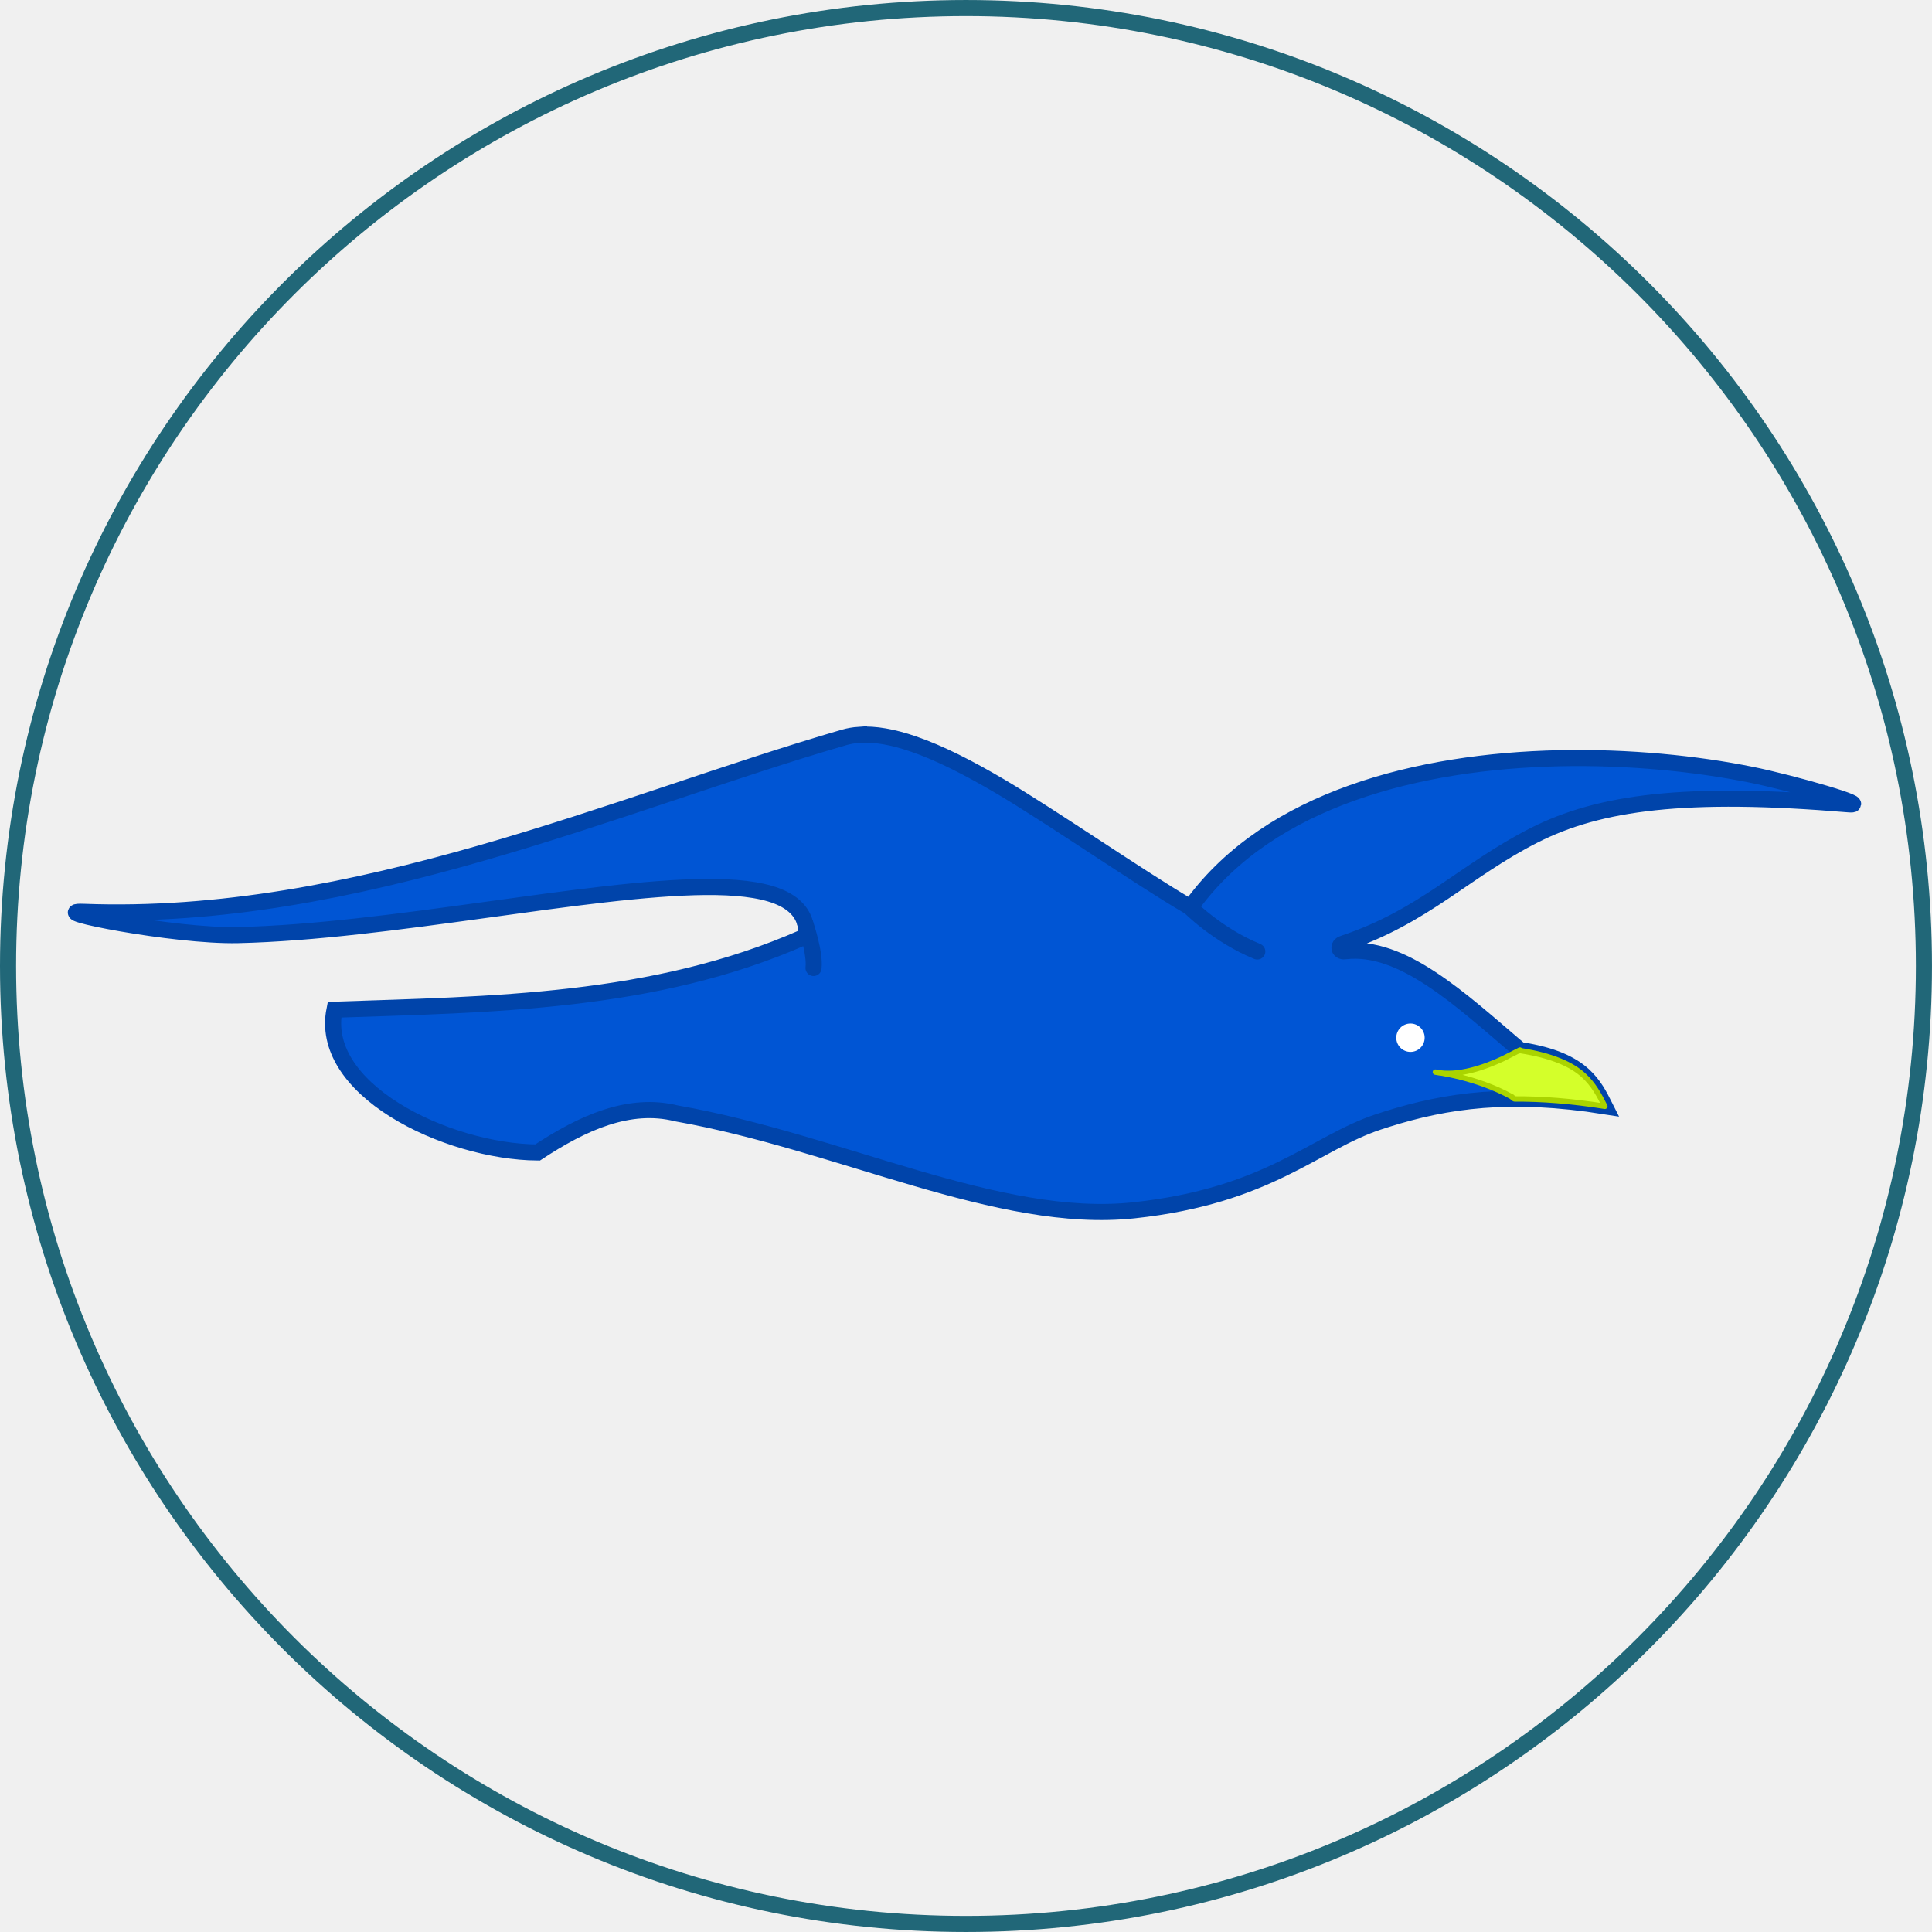
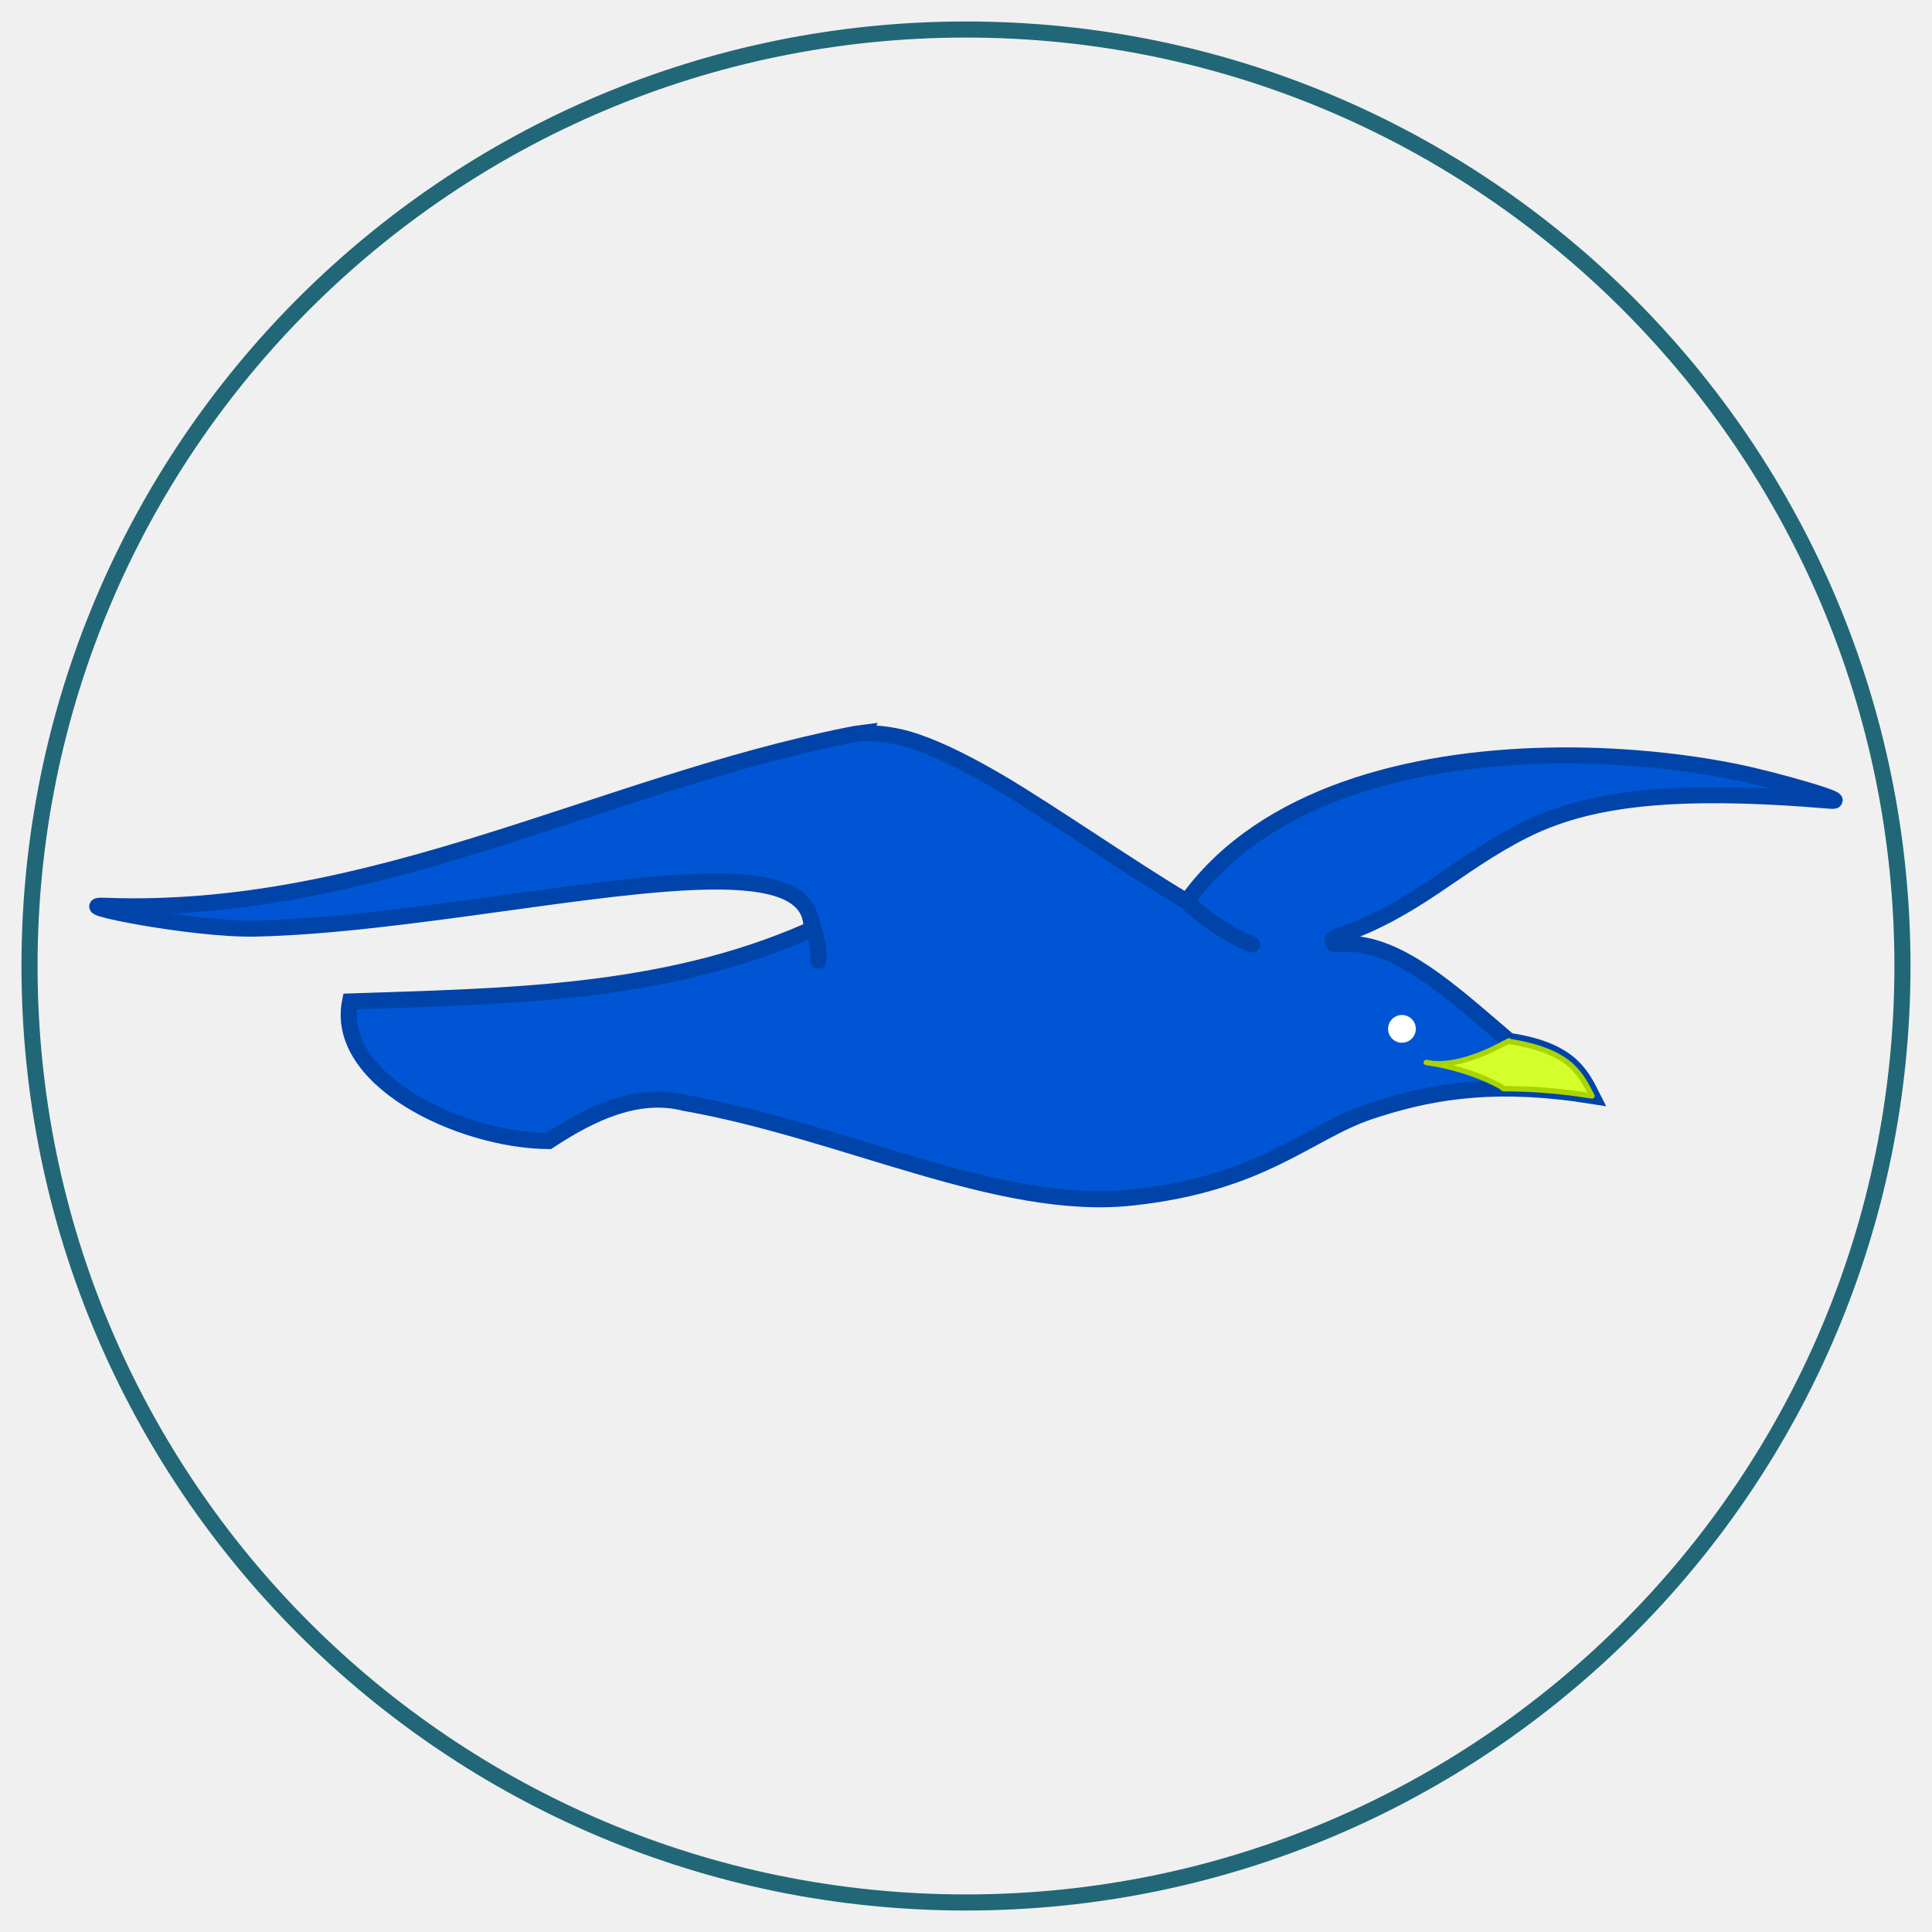
<svg xmlns="http://www.w3.org/2000/svg" id="svg2" viewBox="0 0 90.001 90" height="25.4mm" width="25.4mm" version="1.1">
  <defs id="defs4">/&gt;</defs>
-   <circle style="opacity:1;fill:none;fill-opacity:1;stroke:#216778;stroke-width:0.75;stroke-linecap:round;stroke-linejoin:round;stroke-miterlimit:4;stroke-dasharray:none" id="path3817" cx="45" cy="45" r="44.625" />
-   <g id="g4189">
-     <path style="fill:#0055d4;stroke:#0044aa;stroke-width:0.75" d="m 40.021,34.231 c -0.246,0.017 -0.481,0.057 -0.702,0.121 -10.511,3.054 -22.731,8.606 -35.431,8.125 -1.88,-0.071 4.2,1.153 7.204,1.084 3.513,-0.081 7.585,-0.63 11.469,-1.166 3.875,-0.534 7.571,-1.056 10.302,-1.076 1.363,-0.01 2.512,0.105 3.332,0.421 0.833,0.321 1.359,0.871 1.373,1.718 3.53e-4,0.022 0.001,0.042 -0.003,0.064 -0.003,0.021 -0.012,0.043 -0.023,0.061 -0.012,0.018 -0.026,0.033 -0.044,0.046 -0.018,0.012 -0.039,0.021 -0.059,0.03 -6.981,3.087 -14.589,3.125 -21.857,3.377 -0.178,0.893 0.024,1.732 0.499,2.501 0.504,0.816 1.315,1.551 2.303,2.17 1.958,1.227 4.561,1.966 6.659,1.98 2.085,-1.377 4.271,-2.374 6.478,-1.819 7.601,1.342 15.005,5.186 21.295,4.513 6.29,-0.672 8.418,-3.134 11.392,-4.117 0.134,-0.044 0.268,-0.088 0.402,-0.13 2.778,-0.876 5.734,-1.302 10.151,-0.602 -0.261,-0.52 -0.519,-1.01 -0.985,-1.439 -0.548,-0.505 -1.4,-0.936 -2.924,-1.171 -0.016,-0.003 -0.033,-0.007 -0.048,-0.013 -0.015,-0.007 -0.028,-0.017 -0.04,-0.027 -1.377,-1.173 -2.735,-2.394 -4.094,-3.286 -1.359,-0.893 -2.684,-1.434 -3.987,-1.285 -0.057,0.007 -0.116,0.012 -0.171,-0.008 -0.027,-0.01 -0.052,-0.025 -0.072,-0.046 -0.02,-0.021 -0.034,-0.047 -0.04,-0.076 -0.006,-0.028 -0.005,-0.059 0.004,-0.086 0.009,-0.027 0.026,-0.051 0.047,-0.072 0.041,-0.04 0.096,-0.061 0.151,-0.079 3.74,-1.245 5.646,-3.403 8.868,-5.035 3.045,-1.543 7.059,-2.077 14.642,-1.441 1.152,0.097 -2.616,-0.993 -4.536,-1.379 -2.556,-0.515 -5.7,-0.839 -8.956,-0.767 -6.528,0.145 -13.44,1.883 -17.054,6.797 -0.016,0.021 -0.032,0.043 -0.052,0.06 -0.02,0.017 -0.044,0.03 -0.07,0.035 -0.026,0.005 -0.054,0.003 -0.079,-0.005 -0.025,-0.008 -0.049,-0.02 -0.072,-0.034 -2.257,-1.327 -6.361,-4.163 -8.713,-5.55 -1.432,-0.844 -2.801,-1.547 -4.041,-1.971 -0.933,-0.318 -1.78,-0.479 -2.518,-0.422 z" id="rect3446" />
+   <circle style="opacity:1;fill:none;fill-opacity:1;stroke:#216778;stroke-width:0.75;stroke-linecap:round;stroke-linejoin:round;stroke-miterlimit:4;stroke-dasharray:none" id="path3817" cx="45" cy="45" r="43.625" />
+   <g id="g4189" transform="matrix(0.9775909,0,0,0.9775909,1.0751,0.6708342)">
+     <path style="fill:#0055d4;stroke:#0044aa;stroke-width:0.767" d="m 40.021,34.231 c -0.236,0.029 -0.469,0.074 -0.702,0.121 -11.88,2.385 -22.731,8.606 -35.431,8.125 -1.88,-0.071 4.2,1.153 7.204,1.084 3.513,-0.081 7.585,-0.63 11.469,-1.166 3.875,-0.534 7.571,-1.056 10.302,-1.076 1.363,-0.01 2.512,0.105 3.332,0.421 0.833,0.321 1.359,0.871 1.373,1.718 3.53e-4,0.022 0.001,0.042 -0.003,0.064 -0.003,0.021 -0.012,0.043 -0.023,0.061 -0.012,0.018 -0.026,0.033 -0.044,0.046 -0.018,0.012 -0.039,0.021 -0.059,0.03 -6.981,3.087 -14.589,3.125 -21.857,3.377 -0.178,0.893 0.024,1.732 0.499,2.501 0.504,0.816 1.315,1.551 2.303,2.17 1.958,1.227 4.561,1.966 6.659,1.98 2.085,-1.377 4.271,-2.374 6.478,-1.819 7.601,1.342 15.005,5.186 21.295,4.513 6.29,-0.672 8.418,-3.134 11.392,-4.117 0.134,-0.044 0.268,-0.088 0.402,-0.13 2.778,-0.876 5.734,-1.302 10.151,-0.602 -0.261,-0.52 -0.519,-1.01 -0.985,-1.439 -0.548,-0.505 -1.4,-0.936 -2.924,-1.171 -0.016,-0.003 -0.033,-0.007 -0.048,-0.013 -0.015,-0.007 -0.028,-0.017 -0.04,-0.027 -1.377,-1.173 -2.735,-2.394 -4.094,-3.286 -1.359,-0.893 -2.684,-1.434 -3.987,-1.285 -0.057,0.007 -0.116,0.012 -0.171,-0.008 -0.027,-0.01 -0.052,-0.025 -0.072,-0.046 -0.02,-0.021 -0.034,-0.047 -0.04,-0.076 -0.006,-0.028 -0.005,-0.059 0.004,-0.086 0.009,-0.027 0.026,-0.051 0.047,-0.072 0.041,-0.04 0.096,-0.061 0.151,-0.079 3.74,-1.245 5.646,-3.403 8.868,-5.035 3.045,-1.543 7.059,-2.077 14.642,-1.441 1.152,0.097 -2.616,-0.993 -4.536,-1.379 -2.556,-0.515 -5.7,-0.839 -8.956,-0.767 -6.528,0.145 -13.44,1.883 -17.054,6.797 -0.016,0.021 -0.032,0.043 -0.052,0.06 -0.02,0.017 -0.044,0.03 -0.07,0.035 -0.026,0.005 -0.054,0.003 -0.079,-0.005 -0.025,-0.008 -0.049,-0.02 -0.072,-0.034 -2.257,-1.327 -6.361,-4.163 -8.713,-5.55 -1.432,-0.844 -2.801,-1.547 -4.041,-1.971 -0.933,-0.318 -1.668,-0.384 -2.518,-0.422 -2.17e-4,-10e-6 -4.34e-4,2.3e-5 -6.49e-4,5e-5 z" id="rect3446" />
    <circle style="fill:#ffffff" r="0.661" cx="65.706" cy="48.341" id="path3444" />
-     <path id="path3459" transform="matrix(1.000006,0,0,1.000006,0,-3.2806588e-4)" d="m 70.803,48.914 -0.787,0.402 c -0.802,0.374 -2.085,0.859 -3.15,0.627 0,0 1.897,0.222 3.582,1.162 l -0.066,-0.042 0.152,0.124 c 0.004,0.001 0.008,0.004 0.012,0.006 1.261,-0.006 2.641,0.094 4.215,0.344 -0.261,-0.52 -0.519,-1.009 -0.984,-1.438 -0.548,-0.505 -1.457,-0.927 -2.98,-1.162 -0.006,-9.98e-4 -0.014,0.005 -0.021,0.01 l 0,-0.006 c 0,0 -0.028,0.015 -0.029,0.016 z" style="fill:#d4ff2a;fill-rule:evenodd;stroke:#aad400;stroke-width:0.25;stroke-linecap:round;stroke-linejoin:round;stroke-miterlimit:4;stroke-dasharray:none" />
-     <path id="path3382" d="m 55.39,42.22 c 0,0 1.308,1.338 3.18,2.104" style="fill:none;fill-rule:evenodd;stroke:#0044aa;stroke-width:0.75;stroke-linecap:round;stroke-linejoin:miter;stroke-miterlimit:4;stroke-dasharray:none;stroke-opacity:1" />
-     <path id="path4184" d="m 37.51,43.015 c 0,0 0.473,1.376 0.388,2.077" style="fill:none;fill-rule:evenodd;stroke:#0044aa;stroke-width:0.75;stroke-linecap:round;stroke-linejoin:miter;stroke-miterlimit:4;stroke-dasharray:none;stroke-opacity:1" />
+     <path id="path3459" transform="matrix(1.000006,0,0,1.000006,0,-3.2806588e-4)" d="m 70.803,48.914 -0.787,0.402 c -0.802,0.374 -2.085,0.859 -3.15,0.627 0,0 1.897,0.222 3.582,1.162 l -0.066,-0.042 0.152,0.124 c 0.004,0.001 0.008,0.004 0.012,0.006 1.261,-0.006 2.641,0.094 4.215,0.344 -0.261,-0.52 -0.519,-1.009 -0.984,-1.438 -0.548,-0.505 -1.457,-0.927 -2.98,-1.162 -0.006,-9.98e-4 -0.014,0.005 -0.021,0.01 l 0,-0.006 c 0,0 -0.028,0.015 -0.029,0.016 z" style="fill:#d4ff2a;fill-rule:evenodd;stroke:#aad400;stroke-width:0.256;stroke-linecap:round;stroke-linejoin:round;stroke-miterlimit:4;stroke-dasharray:none" />
+     <path id="path3382" d="m 55.39,42.22 c 0,0 1.308,1.338 3.18,2.104" style="fill:none;fill-rule:evenodd;stroke:#0044aa;stroke-width:0.767;stroke-linecap:round;stroke-linejoin:miter;stroke-miterlimit:4;stroke-dasharray:none;stroke-opacity:1" />
+     <path id="path4184" d="m 37.51,43.015 c 0,0 0.473,1.376 0.388,2.077" style="fill:none;fill-rule:evenodd;stroke:#0044aa;stroke-width:0.767;stroke-linecap:round;stroke-linejoin:miter;stroke-miterlimit:4;stroke-dasharray:none;stroke-opacity:1" />
  </g>
</svg>
